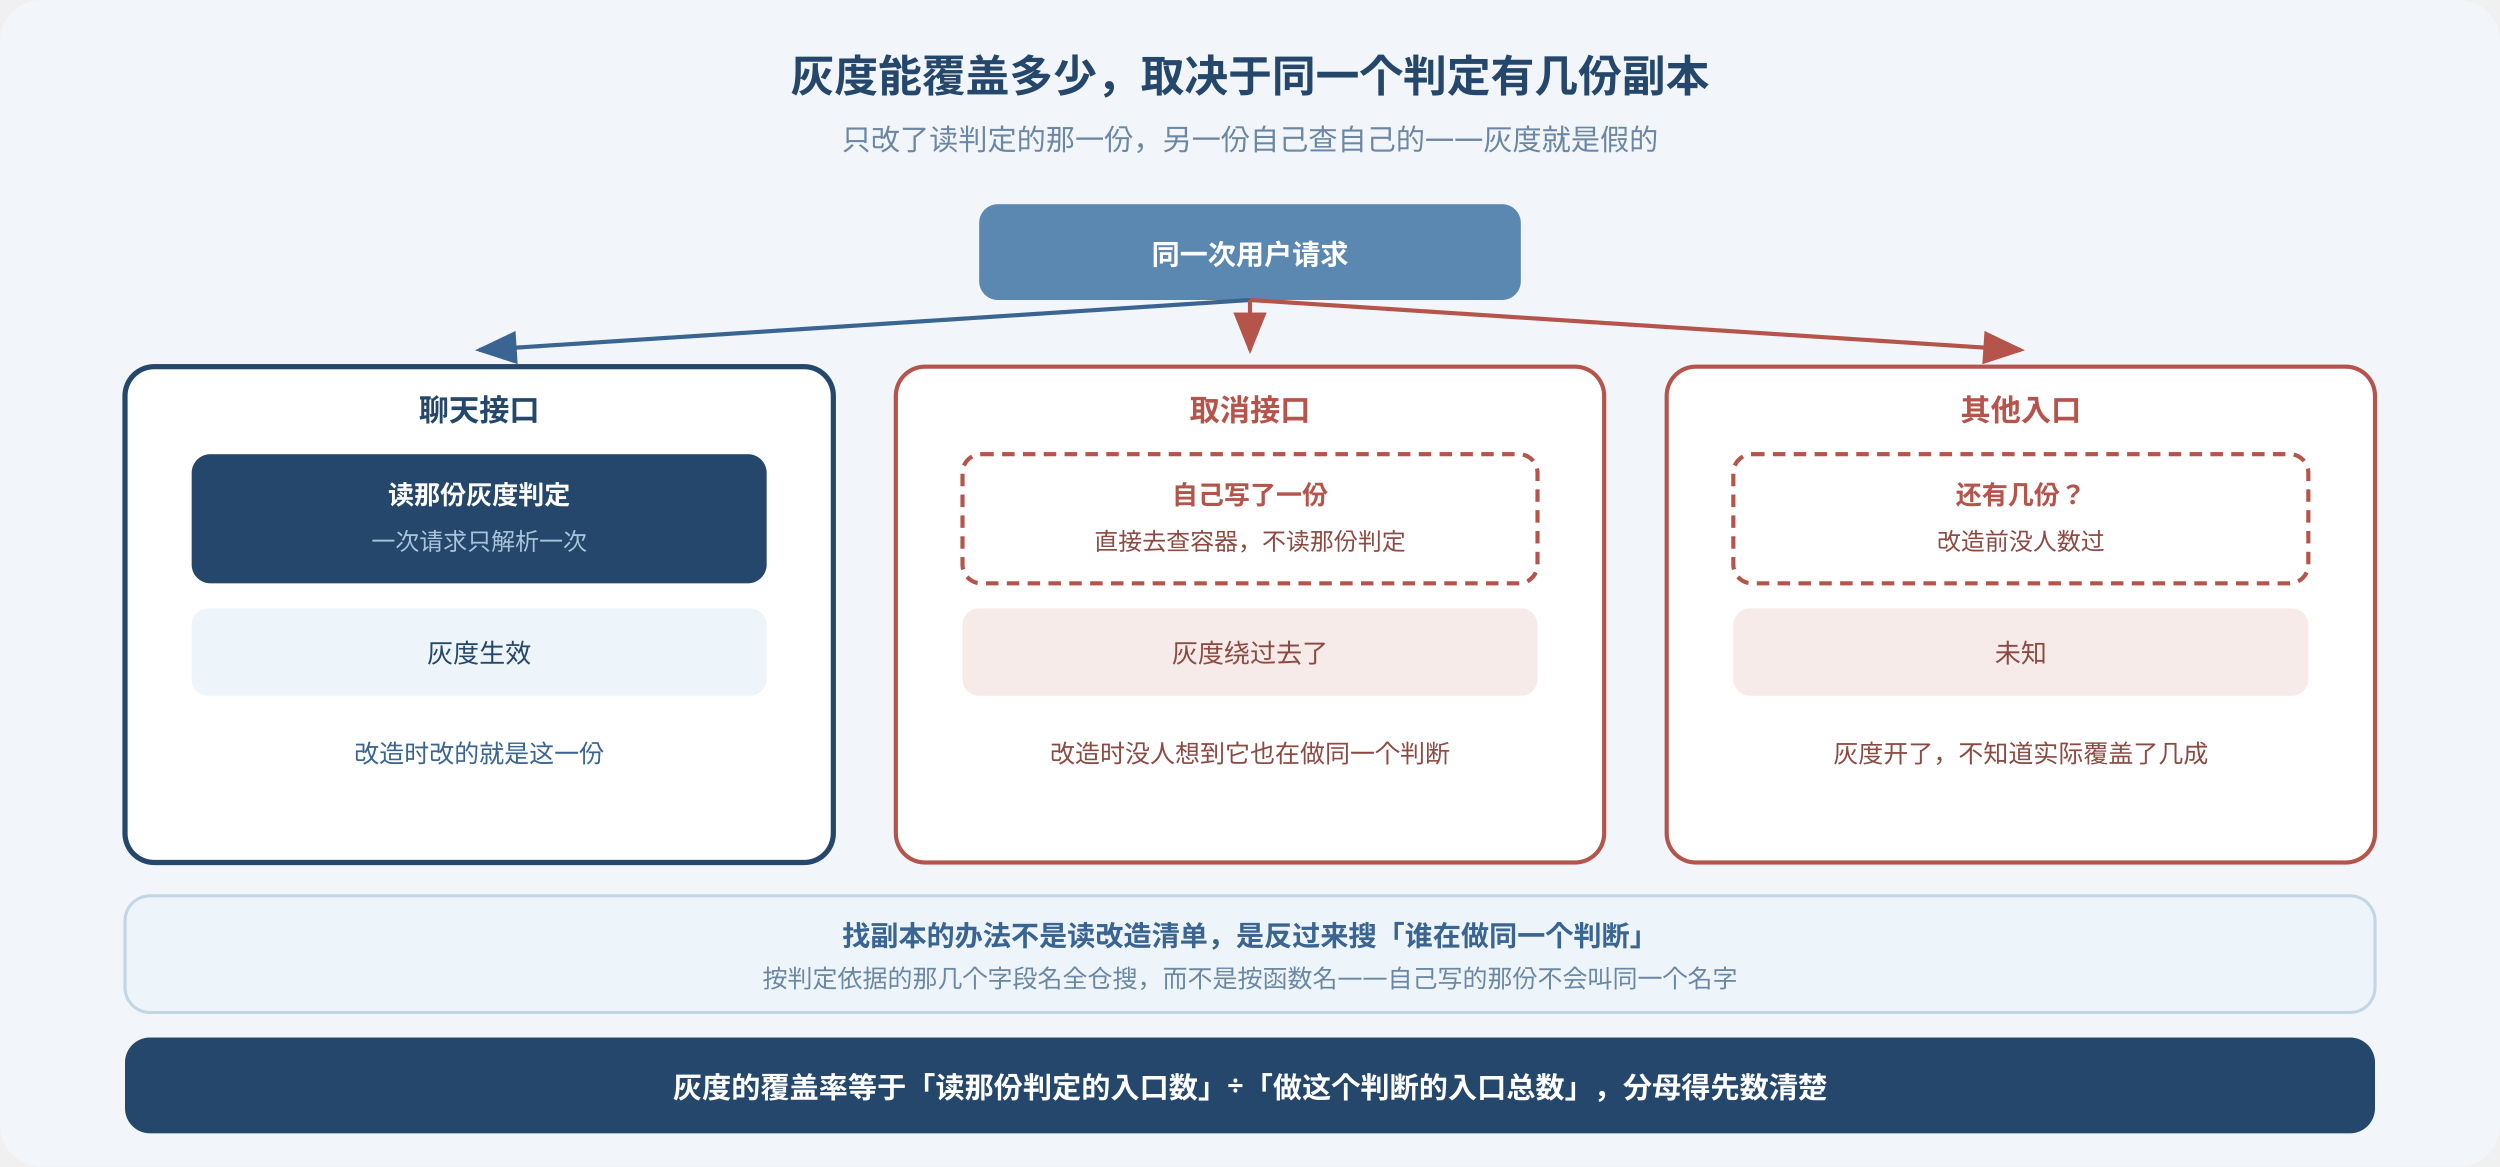
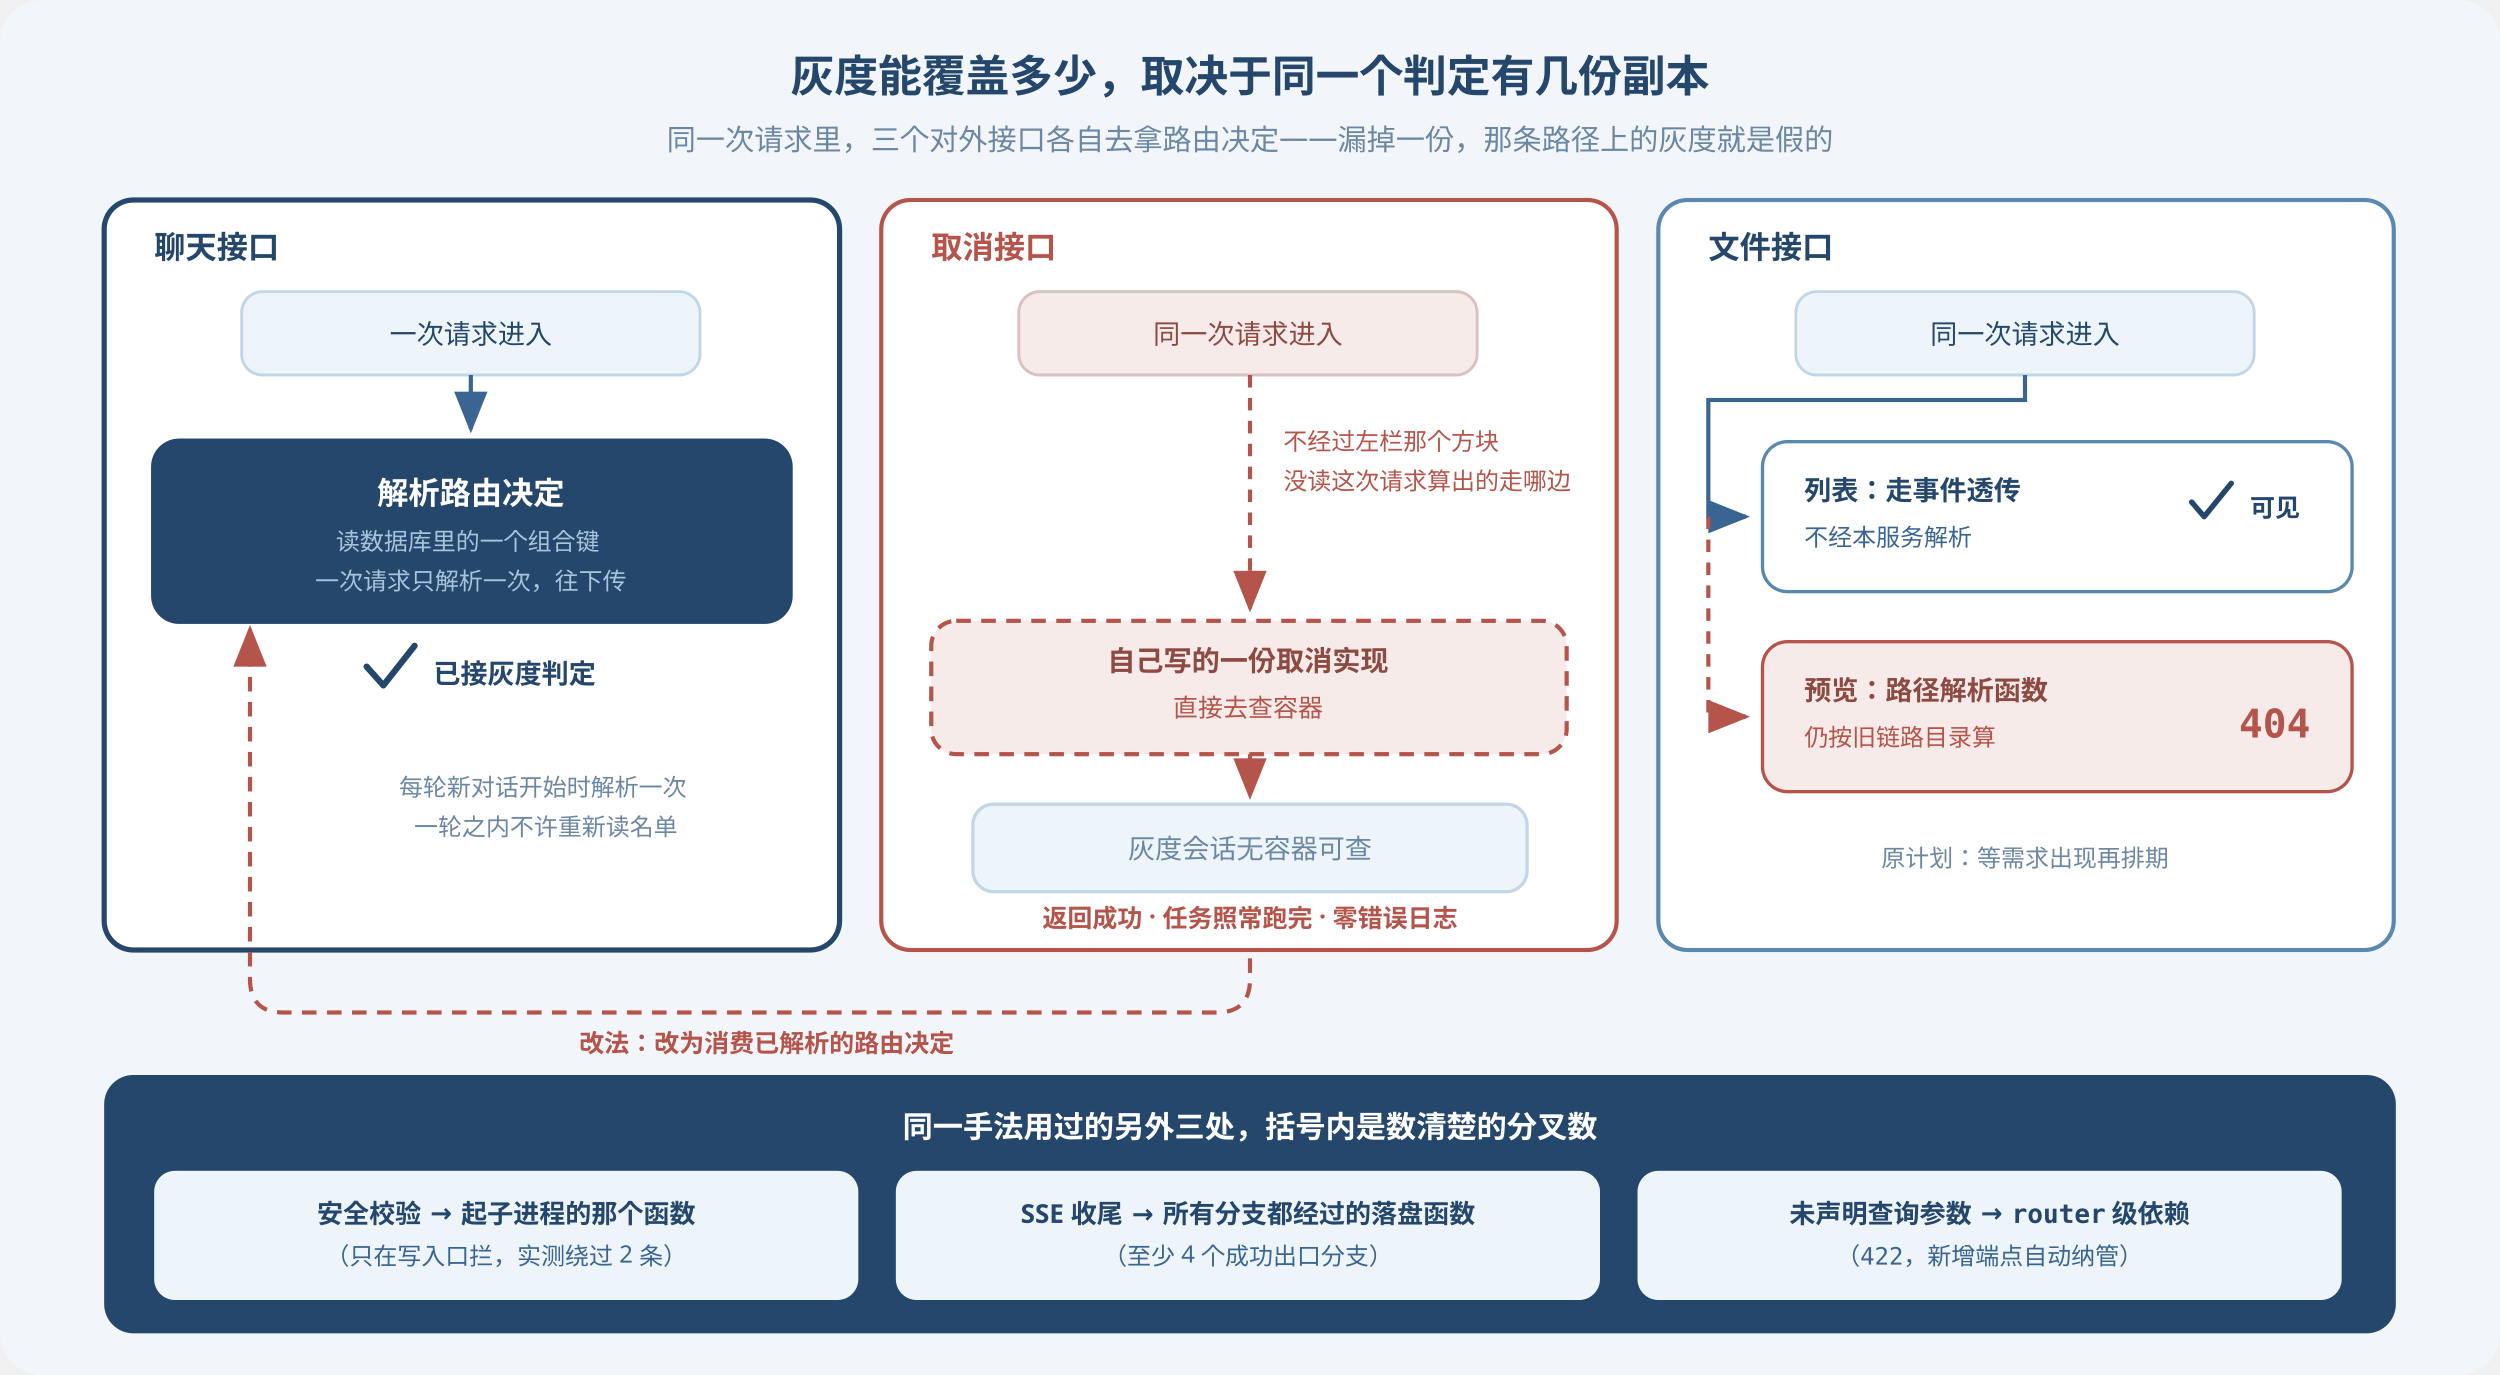
- <svg xmlns="http://www.w3.org/2000/svg" width="1200" height="560" viewBox="0 0 1200 560" font-family="PingFang SC, Hiragino Sans GB, Microsoft YaHei, sans-serif">
-   <rect width="1200" height="560" rx="20" fill="#f2f6fa" />
+ <svg xmlns="http://www.w3.org/2000/svg" width="1200" height="660" viewBox="0 0 1200 660" font-family="PingFang SC, Hiragino Sans GB, Microsoft YaHei, sans-serif">
+   <rect width="1200" height="660" rx="20" fill="#f2f6fa" />
  <defs>
-     <marker id="od" markerWidth="10" markerHeight="8" refX="9" refY="4" orient="auto">
+     <marker id="ocd-blue" markerWidth="10" markerHeight="8" refX="9" refY="4" orient="auto">
      <path d="M0,0 L10,4 L0,8 z" fill="#3a6491" />
    </marker>
-     <marker id="odr" markerWidth="10" markerHeight="8" refX="9" refY="4" orient="auto">
+     <marker id="ocd-red" markerWidth="10" markerHeight="8" refX="9" refY="4" orient="auto">
      <path d="M0,0 L10,4 L0,8 z" fill="#b5544a" />
    </marker>
  </defs>
  <text x="600" y="44" text-anchor="middle" font-size="21" font-weight="700" fill="#24476b">灰度能覆盖多少，取决于同一个判定有几份副本</text>
-   <text x="600" y="72" text-anchor="middle" font-size="14" fill="#6b87a3">只改了读判定的那一份，另一份自己查自己的——灰度就是假的</text>
-   <rect x="470" y="98" width="260" height="46" rx="9" fill="#5b88b0" />
-   <text x="600" y="127" text-anchor="middle" font-size="13.5" font-weight="700" fill="#ffffff">同一次用户请求</text>
-   <path d="M600,144 L230,168" stroke="#3a6491" stroke-width="2" marker-end="url(#od)" />
-   <path d="M600,144 L600,168" stroke="#b5544a" stroke-width="2" marker-end="url(#odr)" />
-   <path d="M600,144 L970,168" stroke="#b5544a" stroke-width="2" marker-end="url(#odr)" />
-   <rect x="60" y="176" width="340" height="238" rx="14" fill="#ffffff" stroke="#24476b" stroke-width="2.5" />
-   <text x="230" y="202" text-anchor="middle" font-size="14.5" font-weight="700" fill="#24476b">聊天接口</text>
-   <rect x="92" y="218" width="276" height="62" rx="9" fill="#24476b" />
-   <text x="230" y="242" text-anchor="middle" font-size="12.5" font-weight="700" fill="#ffffff">读那份灰度判定</text>
-   <text x="230" y="264" text-anchor="middle" font-size="11.5" fill="#a9c4dc">一次请求只解析一次</text>
-   <rect x="92" y="292" width="276" height="42" rx="8" fill="#eef5fa" />
-   <text x="230" y="318" text-anchor="middle" font-size="12.5" fill="#24476b">灰度生效</text>
-   <text x="230" y="366" text-anchor="middle" font-size="12" fill="#3a6491">改造时改的就是这一份</text>
-   <rect x="430" y="176" width="340" height="238" rx="14" fill="#ffffff" stroke="#b5544a" stroke-width="2" />
-   <text x="600" y="202" text-anchor="middle" font-size="14.5" font-weight="700" fill="#b5544a">取消接口</text>
-   <rect x="462" y="218" width="276" height="62" rx="9" fill="none" stroke="#b5544a" stroke-width="2" stroke-dasharray="6 4" />
-   <text x="600" y="242" text-anchor="middle" font-size="12.5" font-weight="700" fill="#b5544a">自己写了一份</text>
-   <text x="600" y="264" text-anchor="middle" font-size="11.5" fill="#8c4a42">直接去查容器，不读那份判定</text>
-   <rect x="462" y="292" width="276" height="42" rx="8" fill="#f6ebe9" />
-   <text x="600" y="318" text-anchor="middle" font-size="12.5" fill="#8c4a42">灰度绕过去了</text>
-   <text x="600" y="366" text-anchor="middle" font-size="12" fill="#8c4a42">改造时没人想到它也在做同一个判断</text>
-   <rect x="800" y="176" width="340" height="238" rx="14" fill="#ffffff" stroke="#b5544a" stroke-width="2" />
-   <text x="970" y="202" text-anchor="middle" font-size="14.5" font-weight="700" fill="#b5544a">其他入口</text>
-   <rect x="832" y="218" width="276" height="62" rx="9" fill="none" stroke="#b5544a" stroke-width="2" stroke-dasharray="6 4" />
-   <text x="970" y="242" text-anchor="middle" font-size="12.5" font-weight="700" fill="#b5544a">还有几份？</text>
-   <text x="970" y="264" text-anchor="middle" font-size="11.5" fill="#8c4a42">改造前没人数过</text>
-   <rect x="832" y="292" width="276" height="42" rx="8" fill="#f6ebe9" />
-   <text x="970" y="318" text-anchor="middle" font-size="12.5" fill="#8c4a42">未知</text>
-   <text x="970" y="366" text-anchor="middle" font-size="12" fill="#8c4a42">灰度开了，不知道实际覆盖了几成</text>
-   <rect x="60" y="430" width="1080" height="56" rx="12" fill="#eef5fa" stroke="#c3d6e6" stroke-width="1.5" />
-   <text x="600" y="454" text-anchor="middle" font-size="13.5" font-weight="700" fill="#3a6491">找副本的办法不是读改造清单，是反过来搜「谁在做同一个判断」</text>
-   <text x="600" y="474" text-anchor="middle" font-size="12" fill="#6b87a3">按判定依据的那几个字段名全仓搜，而不是按函数名——自己写的那份不会叫同一个名字</text>
-   <rect x="60" y="498" width="1080" height="46" rx="12" fill="#24476b" />
-   <text x="600" y="527" text-anchor="middle" font-size="14" font-weight="700" fill="#ffffff">灰度的覆盖率等于「读那份判定的入口数」÷「做这个判断的入口总数」，分母得先数清楚</text>
+   <text x="600" y="72" text-anchor="middle" font-size="14" fill="#6b87a3">同一次请求里，三个对外接口各自去拿路由决定——漏掉一份，那条路径上的灰度就是假的</text>
+   <rect x="50" y="96" width="353" height="360" rx="14" fill="#ffffff" stroke="#24476b" stroke-width="2.5" />
+   <text x="74" y="124" font-size="15" font-weight="700" fill="#24476b">聊天接口</text>
+   <rect x="116" y="140" width="220" height="40" rx="10" fill="#eef5fa" stroke="#c3d6e6" stroke-width="1.4" />
+   <text x="226" y="165" text-anchor="middle" font-size="13" fill="#24476b">一次请求进入</text>
+   <path d="M226,180 L226,206" stroke="#3a6491" stroke-width="2" marker-end="url(#ocd-blue)" />
+   <rect x="74" y="212" width="305" height="86" rx="12" fill="#24476b" stroke="#24476b" stroke-width="3" />
+   <text x="226" y="242" text-anchor="middle" font-size="15" font-weight="700" fill="#ffffff">解析路由决定</text>
+   <text x="226" y="264" text-anchor="middle" font-size="11.5" fill="#a9c4dc">
+     <tspan x="226">读数据库里的一个组合键</tspan>
+     <tspan x="226" dy="19">一次请求只解析一次，往下传</tspan>
+   </text>
+   <path d="M176,320 l8,9 l15,-19" fill="none" stroke="#24476b" stroke-width="3" stroke-linecap="round" stroke-linejoin="round" />
+   <text x="208" y="328" font-size="13" font-weight="700" fill="#24476b">已接灰度判定</text>
+   <text x="262" y="382" text-anchor="middle" font-size="11.5" fill="#6b87a3">
+     <tspan x="262">每轮新对话开始时解析一次</tspan>
+     <tspan x="262" dy="19">一轮之内不许重新读名单</tspan>
+   </text>
+   <rect x="423" y="96" width="353" height="360" rx="14" fill="#ffffff" stroke="#b5544a" stroke-width="2" />
+   <text x="447" y="124" font-size="15" font-weight="700" fill="#b5544a">取消接口</text>
+   <rect x="489" y="140" width="220" height="40" rx="10" fill="#f6ebe9" stroke="#d8c2bf" stroke-width="1.4" />
+   <text x="599" y="165" text-anchor="middle" font-size="13" fill="#8c4a42">同一次请求进入</text>
+   <path d="M600,180 L600,292" stroke="#b5544a" stroke-width="2" stroke-dasharray="6 5" marker-end="url(#ocd-red)" />
+   <text x="616" y="216" font-size="11.5" fill="#b5544a">
+     <tspan x="616">不经过左栏那个方块</tspan>
+     <tspan x="616" dy="19">没读这次请求算出的走哪边</tspan>
+   </text>
+   <rect x="447" y="298" width="305" height="64" rx="12" fill="#f6ebe9" stroke="#b5544a" stroke-width="2" stroke-dasharray="7 5" />
+   <text x="599" y="322" text-anchor="middle" font-size="13.5" font-weight="700" fill="#8c4a42">自己写的一份取消实现</text>
+   <text x="599" y="344" text-anchor="middle" font-size="12" fill="#b5544a">直接去查容器</text>
+   <path d="M600,362 L600,382" stroke="#b5544a" stroke-width="2" stroke-dasharray="6 5" marker-end="url(#ocd-red)" />
+   <rect x="467" y="386" width="266" height="42" rx="10" fill="#eef5fa" stroke="#c3d6e6" stroke-width="1.6" />
+   <text x="600" y="412" text-anchor="middle" font-size="13" fill="#6b87a3">灰度会话无容器可查</text>
+   <text x="600" y="445" text-anchor="middle" font-size="12" font-weight="700" fill="#b5544a">返回成功 · 任务照常跑完 · 零错误日志</text>
+   <rect x="796" y="96" width="353" height="360" rx="14" fill="#ffffff" stroke="#5b88b0" stroke-width="2" />
+   <text x="820" y="124" font-size="15" font-weight="700" fill="#24476b">文件接口</text>
+   <rect x="862" y="140" width="220" height="40" rx="10" fill="#eef5fa" stroke="#c3d6e6" stroke-width="1.4" />
+   <text x="972" y="165" text-anchor="middle" font-size="13" fill="#24476b">同一次请求进入</text>
+   <path d="M972,180 L972,192 L820,192 L820,248 L838,248" fill="none" stroke="#3a6491" stroke-width="2" marker-end="url(#ocd-blue)" />
+   <path d="M820,248 L820,344 L838,344" fill="none" stroke="#b5544a" stroke-width="2" stroke-dasharray="6 5" marker-end="url(#ocd-red)" />
+   <rect x="846" y="212" width="283" height="72" rx="12" fill="#ffffff" stroke="#5b88b0" stroke-width="1.6" />
+   <text x="866" y="240" font-size="13" font-weight="700" fill="#24476b">列表：走事件透传</text>
+   <text x="866" y="262" font-size="11.5" fill="#3a6491">不经本服务解析</text>
+   <path d="M1052,241 l6,7 l13,-16" fill="none" stroke="#24476b" stroke-width="2.6" stroke-linecap="round" stroke-linejoin="round" />
+   <text x="1080" y="248" font-size="12" font-weight="700" fill="#24476b">可见</text>
+   <rect x="846" y="308" width="283" height="72" rx="12" fill="#f6ebe9" stroke="#b5544a" stroke-width="1.6" />
+   <text x="866" y="336" font-size="13" font-weight="700" fill="#8c4a42">预览：路径解析函数</text>
+   <text x="866" y="358" font-size="11.5" fill="#b5544a">仍按旧链路目录算</text>
+   <text x="1109" y="354" text-anchor="end" font-size="19" font-weight="700" font-family="monospace" fill="#b5544a">404</text>
+   <text x="972" y="416" text-anchor="middle" font-size="11.5" fill="#6b87a3">原计划：等需求出现再排期</text>
+   <path d="M600,460 L600,470 Q600,486 584,486 L136,486 Q120,486 120,470 L120,302" fill="none" stroke="#b5544a" stroke-width="2" stroke-dasharray="7 5" marker-end="url(#ocd-red)" />
+   <text x="368" y="505" text-anchor="middle" font-size="12" font-weight="700" fill="#b5544a">改法：改为消费已解析的路由决定</text>
+   <rect x="50" y="516" width="1100" height="124" rx="14" fill="#24476b" />
+   <text x="600" y="546" text-anchor="middle" font-size="14.5" font-weight="700" fill="#ffffff">同一手法用过的另外三处，括号内是数清楚的分叉数</text>
+   <rect x="74" y="562" width="338" height="62" rx="10" fill="#eef5fa" />
+   <text x="243" y="587" text-anchor="middle" font-size="12.5" font-weight="700" fill="#24476b">安全校验 → 起子进程的那个函数</text>
+   <text x="243" y="607" text-anchor="middle" font-size="11.5" fill="#3a6491">（只在写入口拦，实测绕过 2 条）</text>
+   <rect x="430" y="562" width="338" height="62" rx="10" fill="#eef5fa" />
+   <text x="599" y="587" text-anchor="middle" font-size="12.5" font-weight="700" fill="#24476b">SSE 收尾 → 所有分支都经过的落盘函数</text>
+   <text x="599" y="607" text-anchor="middle" font-size="11.5" fill="#3a6491">（至少 4 个成功出口分支）</text>
+   <rect x="786" y="562" width="338" height="62" rx="10" fill="#eef5fa" />
+   <text x="955" y="587" text-anchor="middle" font-size="12.5" font-weight="700" fill="#24476b">未声明查询参数 → <tspan font-family="monospace">router</tspan> 级依赖</text>
+   <text x="955" y="607" text-anchor="middle" font-size="11.5" fill="#3a6491">（<tspan font-family="monospace">422</tspan>，新增端点自动纳管）</text>
</svg>
